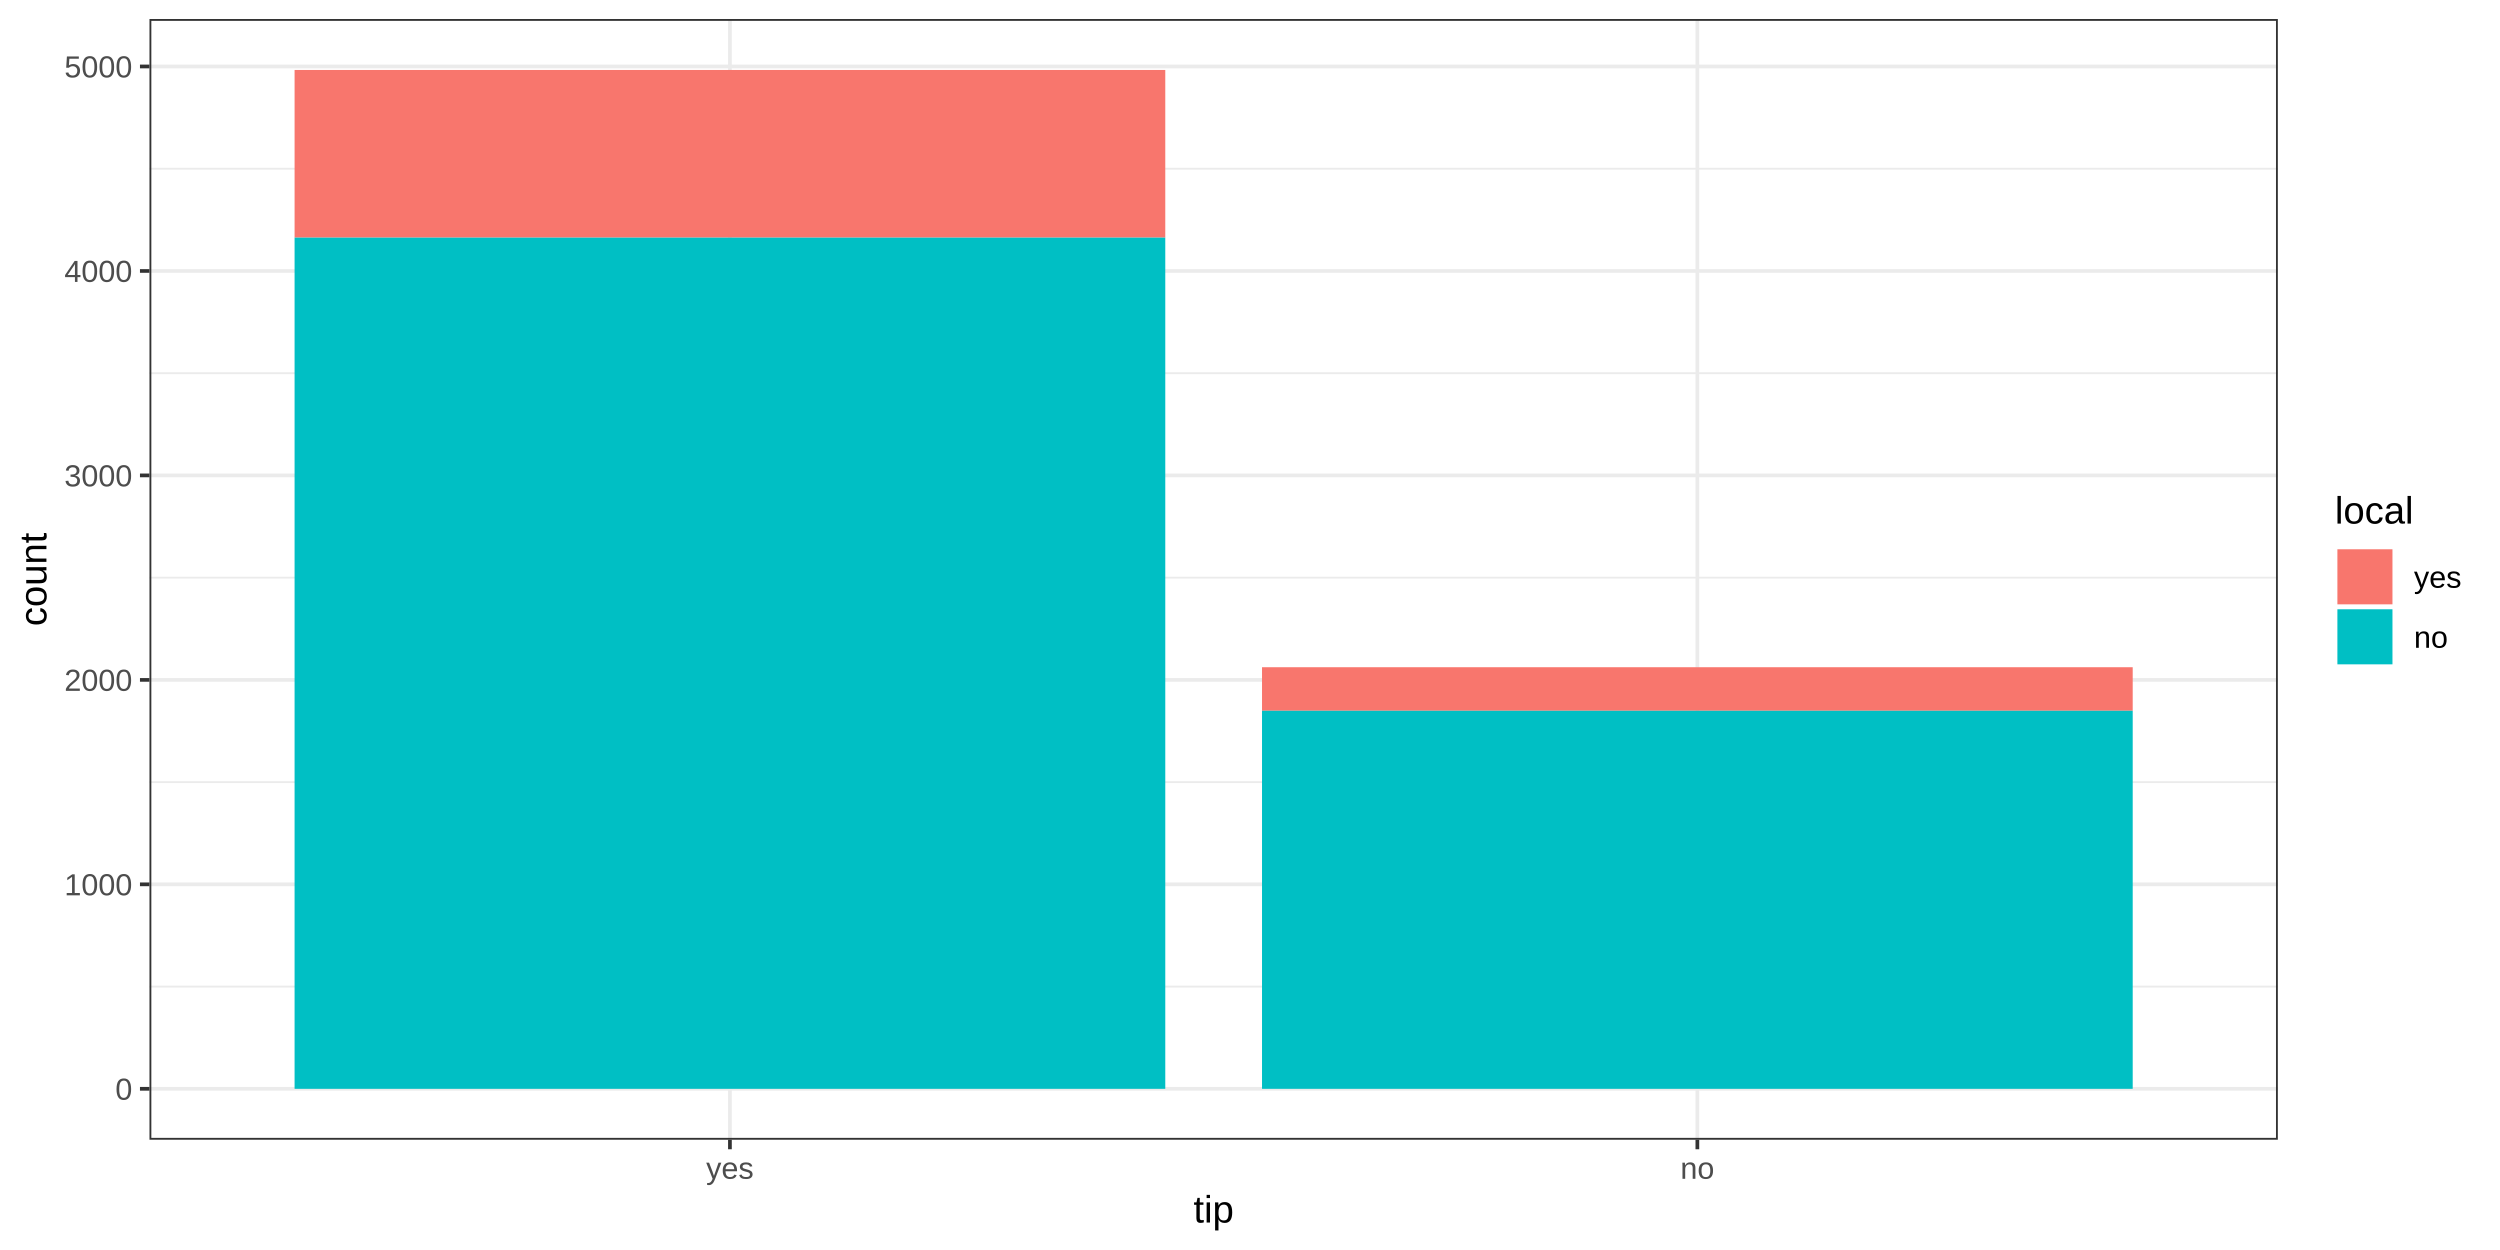
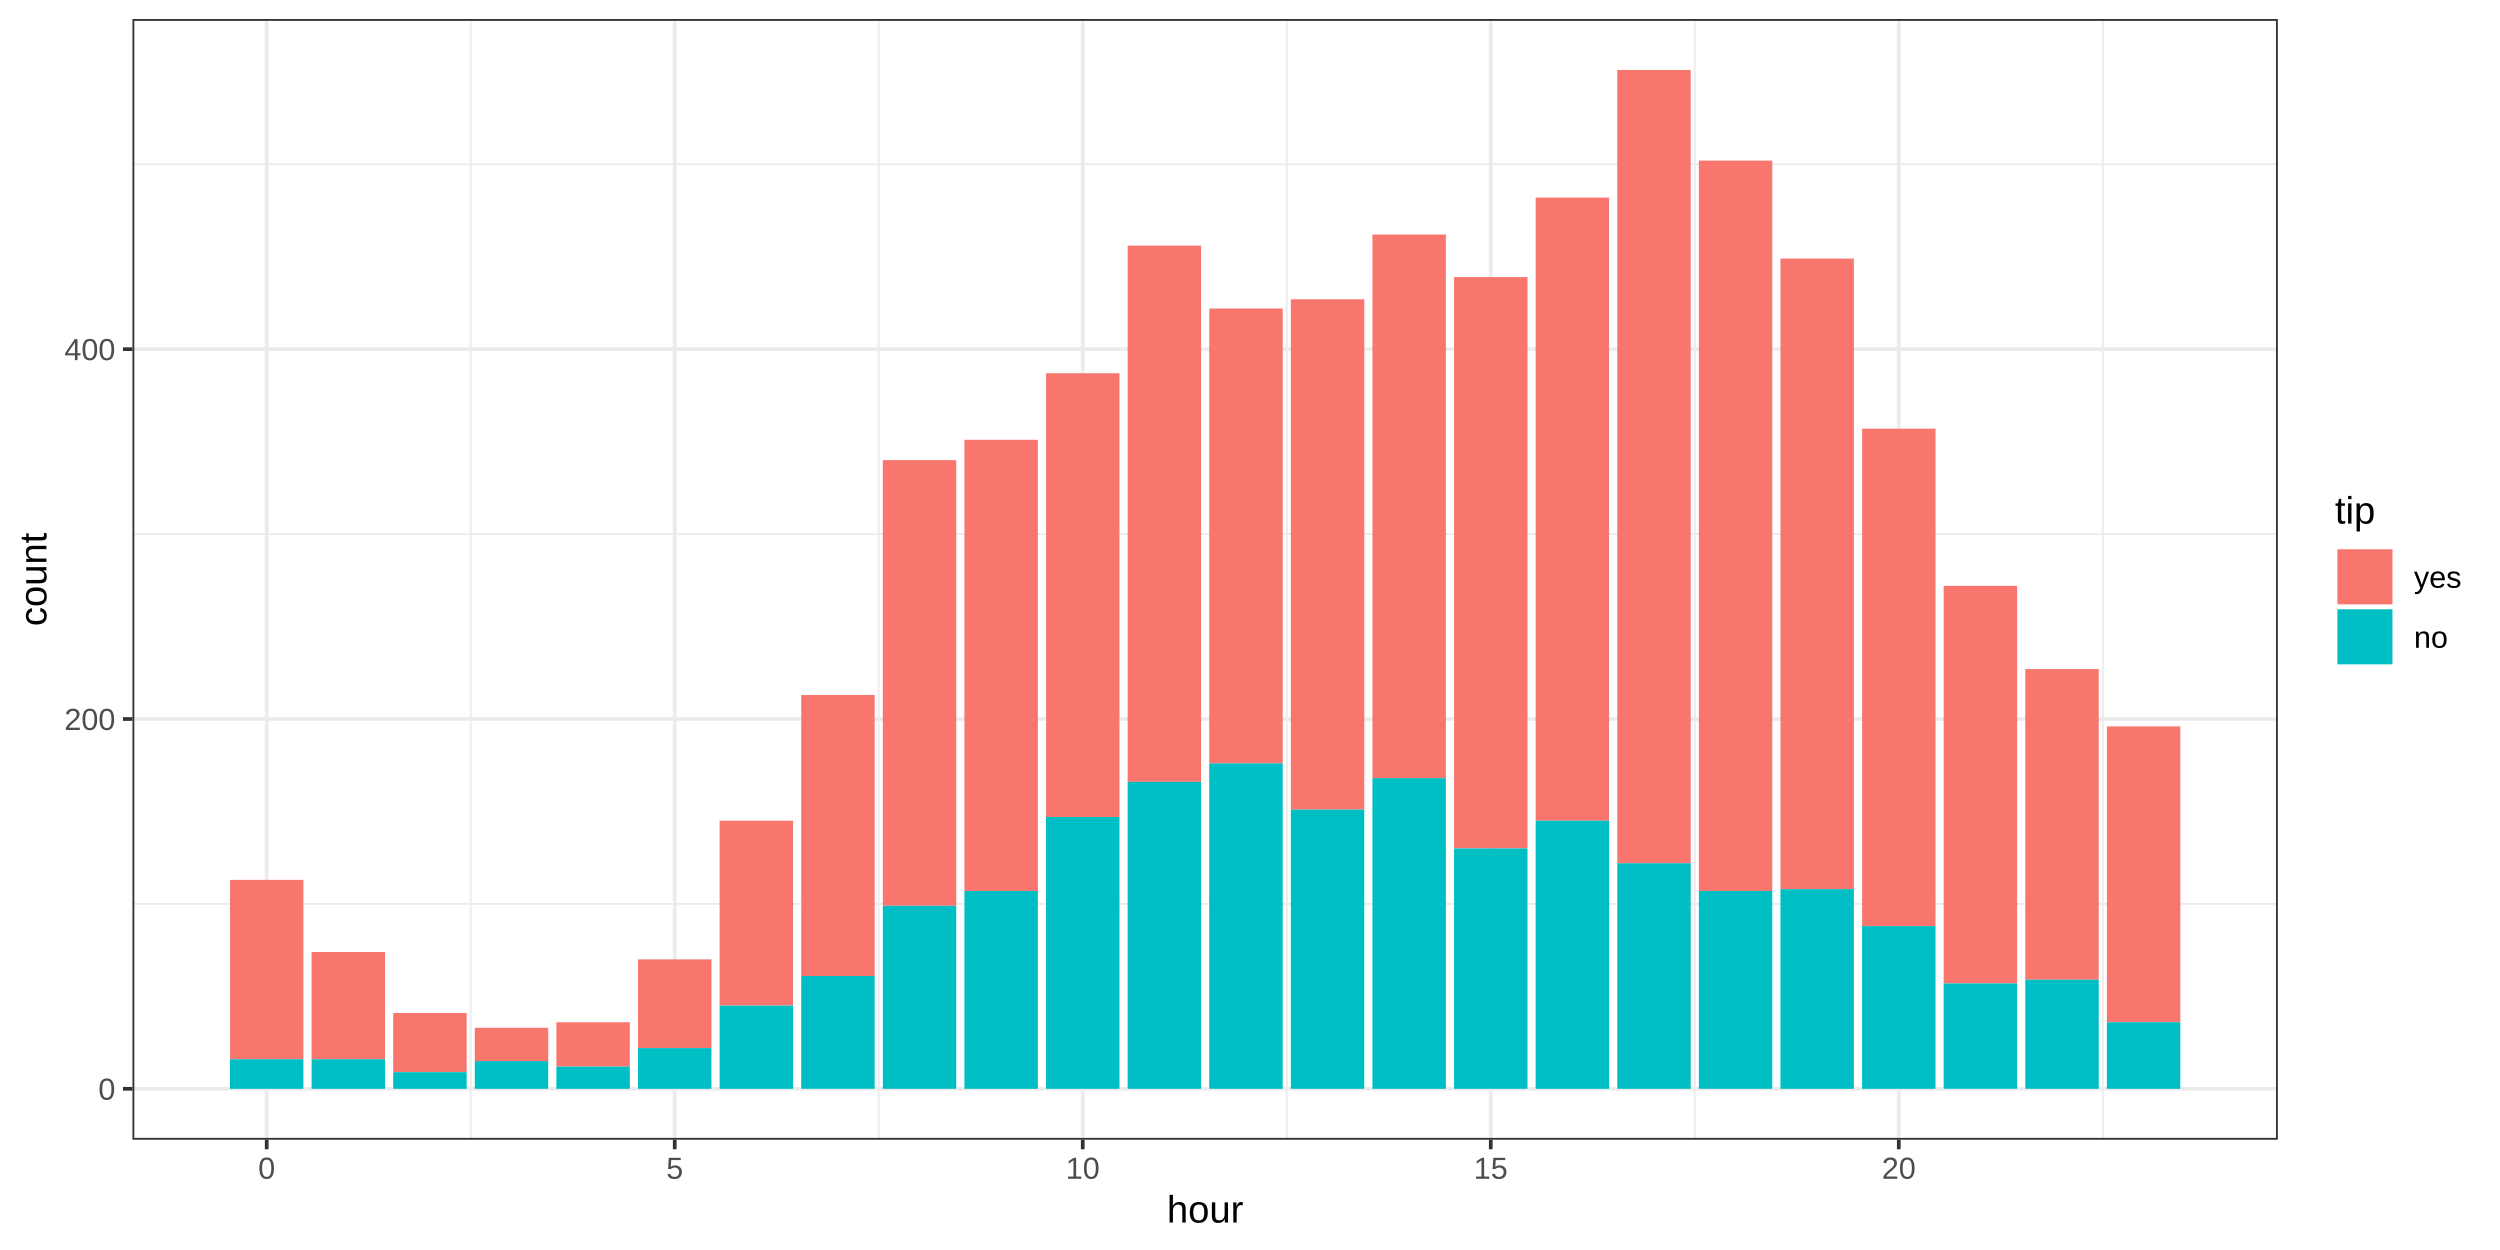
<svg xmlns="http://www.w3.org/2000/svg" class="svglite" width="720.00pt" height="360.00pt" viewBox="0 0 720.00 360.00">
  <defs>
    <style type="text/css">
    .svglite line, .svglite polyline, .svglite polygon, .svglite path, .svglite rect, .svglite circle {
      fill: none;
      stroke: #000000;
      stroke-linecap: round;
      stroke-linejoin: round;
      stroke-miterlimit: 10.00;
    }
    .svglite text {
      white-space: pre;
    }
  </style>
  </defs>
  <rect width="100%" height="100%" style="stroke: none; fill: #FFFFFF;" />
  <defs>
    <clipPath id="cpMC4wMHw3MjAuMDB8MC4wMHwzNjAuMDA=">
      <rect x="0.00" y="0.00" width="720.00" height="360.00" />
    </clipPath>
  </defs>
  <g clip-path="url(#cpMC4wMHw3MjAuMDB8MC4wMHwzNjAuMDA=)">
    <rect x="0.00" y="0.00" width="720.00" height="360.00" style="stroke-width: 1.07; stroke: #FFFFFF; fill: #FFFFFF;" />
  </g>
  <defs>
-     <clipPath id="cpNDMuMDV8NjU2LjAyfDUuNDh8MzI4LjI1">
-       <rect x="43.05" y="5.48" width="612.97" height="322.77" />
+     <clipPath id="cpMzguMTV8NjU2LjAyfDUuNDh8MzI4LjI1">
+       <rect x="38.15" y="5.48" width="617.87" height="322.77" />
    </clipPath>
  </defs>
-   <g clip-path="url(#cpNDMuMDV8NjU2LjAyfDUuNDh8MzI4LjI1)">
-     <rect x="43.05" y="5.48" width="612.97" height="322.77" style="stroke-width: 1.07; stroke: none; fill: #FFFFFF;" />
-     <polyline points="43.05,284.14 656.02,284.14 " style="stroke-width: 0.53; stroke: #EBEBEB; stroke-linecap: butt;" />
-     <polyline points="43.05,225.25 656.02,225.25 " style="stroke-width: 0.53; stroke: #EBEBEB; stroke-linecap: butt;" />
-     <polyline points="43.05,166.36 656.02,166.36 " style="stroke-width: 0.53; stroke: #EBEBEB; stroke-linecap: butt;" />
-     <polyline points="43.05,107.48 656.02,107.48 " style="stroke-width: 0.53; stroke: #EBEBEB; stroke-linecap: butt;" />
-     <polyline points="43.05,48.59 656.02,48.59 " style="stroke-width: 0.53; stroke: #EBEBEB; stroke-linecap: butt;" />
-     <polyline points="43.05,313.58 656.02,313.58 " style="stroke-width: 1.07; stroke: #EBEBEB; stroke-linecap: butt;" />
-     <polyline points="43.05,254.69 656.02,254.69 " style="stroke-width: 1.07; stroke: #EBEBEB; stroke-linecap: butt;" />
-     <polyline points="43.05,195.81 656.02,195.81 " style="stroke-width: 1.07; stroke: #EBEBEB; stroke-linecap: butt;" />
-     <polyline points="43.05,136.92 656.02,136.92 " style="stroke-width: 1.07; stroke: #EBEBEB; stroke-linecap: butt;" />
-     <polyline points="43.05,78.04 656.02,78.04 " style="stroke-width: 1.07; stroke: #EBEBEB; stroke-linecap: butt;" />
-     <polyline points="43.05,19.15 656.02,19.15 " style="stroke-width: 1.07; stroke: #EBEBEB; stroke-linecap: butt;" />
-     <polyline points="210.22,328.25 210.22,5.48 " style="stroke-width: 1.07; stroke: #EBEBEB; stroke-linecap: butt;" />
-     <polyline points="488.84,328.25 488.84,5.48 " style="stroke-width: 1.07; stroke: #EBEBEB; stroke-linecap: butt;" />
-     <rect x="84.84" y="20.15" width="250.76" height="48.29" style="stroke-width: 1.07; stroke: none; stroke-linecap: butt; stroke-linejoin: miter; fill: #F8766D;" />
-     <rect x="84.84" y="68.44" width="250.76" height="245.14" style="stroke-width: 1.07; stroke: none; stroke-linecap: butt; stroke-linejoin: miter; fill: #00BFC4;" />
-     <rect x="363.46" y="192.16" width="250.76" height="12.54" style="stroke-width: 1.07; stroke: none; stroke-linecap: butt; stroke-linejoin: miter; fill: #F8766D;" />
-     <rect x="363.46" y="204.70" width="250.76" height="108.88" style="stroke-width: 1.07; stroke: none; stroke-linecap: butt; stroke-linejoin: miter; fill: #00BFC4;" />
-     <rect x="43.05" y="5.48" width="612.97" height="322.77" style="stroke-width: 1.07; stroke: #333333;" />
+   <g clip-path="url(#cpMzguMTV8NjU2LjAyfDUuNDh8MzI4LjI1)">
+     <rect x="38.15" y="5.48" width="617.87" height="322.77" style="stroke-width: 1.07; stroke: none; fill: #FFFFFF;" />
+     <polyline points="38.15,260.33 656.02,260.33 " style="stroke-width: 0.53; stroke: #EBEBEB; stroke-linecap: butt;" />
+     <polyline points="38.15,153.82 656.02,153.82 " style="stroke-width: 0.53; stroke: #EBEBEB; stroke-linecap: butt;" />
+     <polyline points="38.15,47.31 656.02,47.31 " style="stroke-width: 0.53; stroke: #EBEBEB; stroke-linecap: butt;" />
+     <polyline points="135.57,328.25 135.57,5.48 " style="stroke-width: 0.53; stroke: #EBEBEB; stroke-linecap: butt;" />
+     <polyline points="253.08,328.25 253.08,5.48 " style="stroke-width: 0.53; stroke: #EBEBEB; stroke-linecap: butt;" />
+     <polyline points="370.59,328.25 370.59,5.48 " style="stroke-width: 0.53; stroke: #EBEBEB; stroke-linecap: butt;" />
+     <polyline points="488.10,328.25 488.10,5.48 " style="stroke-width: 0.53; stroke: #EBEBEB; stroke-linecap: butt;" />
+     <polyline points="605.61,328.25 605.61,5.48 " style="stroke-width: 0.53; stroke: #EBEBEB; stroke-linecap: butt;" />
+     <polyline points="38.15,313.58 656.02,313.58 " style="stroke-width: 1.07; stroke: #EBEBEB; stroke-linecap: butt;" />
+     <polyline points="38.15,207.07 656.02,207.07 " style="stroke-width: 1.07; stroke: #EBEBEB; stroke-linecap: butt;" />
+     <polyline points="38.15,100.56 656.02,100.56 " style="stroke-width: 1.07; stroke: #EBEBEB; stroke-linecap: butt;" />
+     <polyline points="76.81,328.25 76.81,5.48 " style="stroke-width: 1.07; stroke: #EBEBEB; stroke-linecap: butt;" />
+     <polyline points="194.32,328.25 194.32,5.48 " style="stroke-width: 1.07; stroke: #EBEBEB; stroke-linecap: butt;" />
+     <polyline points="311.83,328.25 311.83,5.48 " style="stroke-width: 1.07; stroke: #EBEBEB; stroke-linecap: butt;" />
+     <polyline points="429.34,328.25 429.34,5.48 " style="stroke-width: 1.07; stroke: #EBEBEB; stroke-linecap: butt;" />
+     <polyline points="546.85,328.25 546.85,5.48 " style="stroke-width: 1.07; stroke: #EBEBEB; stroke-linecap: butt;" />
+     <rect x="66.23" y="253.40" width="21.15" height="51.66" style="stroke-width: 1.07; stroke: none; stroke-linecap: butt; stroke-linejoin: miter; fill: #F8766D;" />
+     <rect x="89.74" y="274.17" width="21.15" height="30.89" style="stroke-width: 1.07; stroke: none; stroke-linecap: butt; stroke-linejoin: miter; fill: #F8766D;" />
+     <rect x="113.24" y="291.75" width="21.15" height="17.04" style="stroke-width: 1.07; stroke: none; stroke-linecap: butt; stroke-linejoin: miter; fill: #F8766D;" />
+     <rect x="136.74" y="296.01" width="21.15" height="9.59" style="stroke-width: 1.07; stroke: none; stroke-linecap: butt; stroke-linejoin: miter; fill: #F8766D;" />
+     <rect x="160.24" y="294.41" width="21.15" height="12.78" style="stroke-width: 1.07; stroke: none; stroke-linecap: butt; stroke-linejoin: miter; fill: #F8766D;" />
+     <rect x="183.75" y="276.30" width="21.15" height="25.56" style="stroke-width: 1.07; stroke: none; stroke-linecap: butt; stroke-linejoin: miter; fill: #F8766D;" />
+     <rect x="207.25" y="236.36" width="21.15" height="53.25" style="stroke-width: 1.07; stroke: none; stroke-linecap: butt; stroke-linejoin: miter; fill: #F8766D;" />
+     <rect x="230.75" y="200.15" width="21.15" height="80.95" style="stroke-width: 1.07; stroke: none; stroke-linecap: butt; stroke-linejoin: miter; fill: #F8766D;" />
+     <rect x="254.25" y="132.52" width="21.15" height="128.34" style="stroke-width: 1.07; stroke: none; stroke-linecap: butt; stroke-linejoin: miter; fill: #F8766D;" />
+     <rect x="277.75" y="126.66" width="21.15" height="129.94" style="stroke-width: 1.07; stroke: none; stroke-linecap: butt; stroke-linejoin: miter; fill: #F8766D;" />
+     <rect x="301.26" y="107.49" width="21.15" height="127.81" style="stroke-width: 1.07; stroke: none; stroke-linecap: butt; stroke-linejoin: miter; fill: #F8766D;" />
+     <rect x="324.76" y="70.74" width="21.15" height="154.44" style="stroke-width: 1.07; stroke: none; stroke-linecap: butt; stroke-linejoin: miter; fill: #F8766D;" />
+     <rect x="348.26" y="88.85" width="21.15" height="131.00" style="stroke-width: 1.07; stroke: none; stroke-linecap: butt; stroke-linejoin: miter; fill: #F8766D;" />
+     <rect x="371.76" y="86.19" width="21.15" height="146.98" style="stroke-width: 1.07; stroke: none; stroke-linecap: butt; stroke-linejoin: miter; fill: #F8766D;" />
+     <rect x="395.26" y="67.55" width="21.15" height="156.57" style="stroke-width: 1.07; stroke: none; stroke-linecap: butt; stroke-linejoin: miter; fill: #F8766D;" />
+     <rect x="418.77" y="79.80" width="21.15" height="164.55" style="stroke-width: 1.07; stroke: none; stroke-linecap: butt; stroke-linejoin: miter; fill: #F8766D;" />
+     <rect x="442.27" y="56.90" width="21.15" height="179.47" style="stroke-width: 1.07; stroke: none; stroke-linecap: butt; stroke-linejoin: miter; fill: #F8766D;" />
+     <rect x="465.77" y="20.15" width="21.15" height="228.46" style="stroke-width: 1.07; stroke: none; stroke-linecap: butt; stroke-linejoin: miter; fill: #F8766D;" />
+     <rect x="489.27" y="46.25" width="21.15" height="210.35" style="stroke-width: 1.07; stroke: none; stroke-linecap: butt; stroke-linejoin: miter; fill: #F8766D;" />
+     <rect x="512.77" y="74.47" width="21.15" height="181.60" style="stroke-width: 1.07; stroke: none; stroke-linecap: butt; stroke-linejoin: miter; fill: #F8766D;" />
+     <rect x="536.28" y="123.46" width="21.15" height="143.25" style="stroke-width: 1.07; stroke: none; stroke-linecap: butt; stroke-linejoin: miter; fill: #F8766D;" />
+     <rect x="559.78" y="168.73" width="21.15" height="114.50" style="stroke-width: 1.07; stroke: none; stroke-linecap: butt; stroke-linejoin: miter; fill: #F8766D;" />
+     <rect x="583.28" y="192.69" width="21.15" height="89.47" style="stroke-width: 1.07; stroke: none; stroke-linecap: butt; stroke-linejoin: miter; fill: #F8766D;" />
+     <rect x="606.78" y="209.20" width="21.15" height="85.21" style="stroke-width: 1.07; stroke: none; stroke-linecap: butt; stroke-linejoin: miter; fill: #F8766D;" />
+     <rect x="66.23" y="305.06" width="21.15" height="8.52" style="stroke-width: 1.07; stroke: none; stroke-linecap: butt; stroke-linejoin: miter; fill: #00BFC4;" />
+     <rect x="89.74" y="305.06" width="21.15" height="8.52" style="stroke-width: 1.07; stroke: none; stroke-linecap: butt; stroke-linejoin: miter; fill: #00BFC4;" />
+     <rect x="113.24" y="308.79" width="21.15" height="4.79" style="stroke-width: 1.07; stroke: none; stroke-linecap: butt; stroke-linejoin: miter; fill: #00BFC4;" />
+     <rect x="136.74" y="305.59" width="21.15" height="7.99" style="stroke-width: 1.07; stroke: none; stroke-linecap: butt; stroke-linejoin: miter; fill: #00BFC4;" />
+     <rect x="160.24" y="307.19" width="21.15" height="6.39" style="stroke-width: 1.07; stroke: none; stroke-linecap: butt; stroke-linejoin: miter; fill: #00BFC4;" />
+     <rect x="183.75" y="301.86" width="21.15" height="11.72" style="stroke-width: 1.07; stroke: none; stroke-linecap: butt; stroke-linejoin: miter; fill: #00BFC4;" />
+     <rect x="207.25" y="289.62" width="21.15" height="23.96" style="stroke-width: 1.07; stroke: none; stroke-linecap: butt; stroke-linejoin: miter; fill: #00BFC4;" />
+     <rect x="230.75" y="281.09" width="21.15" height="32.48" style="stroke-width: 1.07; stroke: none; stroke-linecap: butt; stroke-linejoin: miter; fill: #00BFC4;" />
+     <rect x="254.25" y="260.86" width="21.15" height="52.72" style="stroke-width: 1.07; stroke: none; stroke-linecap: butt; stroke-linejoin: miter; fill: #00BFC4;" />
+     <rect x="277.75" y="256.60" width="21.15" height="56.98" style="stroke-width: 1.07; stroke: none; stroke-linecap: butt; stroke-linejoin: miter; fill: #00BFC4;" />
+     <rect x="301.26" y="235.30" width="21.15" height="78.28" style="stroke-width: 1.07; stroke: none; stroke-linecap: butt; stroke-linejoin: miter; fill: #00BFC4;" />
+     <rect x="324.76" y="225.18" width="21.15" height="88.40" style="stroke-width: 1.07; stroke: none; stroke-linecap: butt; stroke-linejoin: miter; fill: #00BFC4;" />
+     <rect x="348.26" y="219.85" width="21.15" height="93.73" style="stroke-width: 1.07; stroke: none; stroke-linecap: butt; stroke-linejoin: miter; fill: #00BFC4;" />
+     <rect x="371.76" y="233.17" width="21.15" height="80.41" style="stroke-width: 1.07; stroke: none; stroke-linecap: butt; stroke-linejoin: miter; fill: #00BFC4;" />
+     <rect x="395.26" y="224.11" width="21.15" height="89.47" style="stroke-width: 1.07; stroke: none; stroke-linecap: butt; stroke-linejoin: miter; fill: #00BFC4;" />
+     <rect x="418.77" y="244.35" width="21.15" height="69.23" style="stroke-width: 1.07; stroke: none; stroke-linecap: butt; stroke-linejoin: miter; fill: #00BFC4;" />
+     <rect x="442.27" y="236.36" width="21.15" height="77.22" style="stroke-width: 1.07; stroke: none; stroke-linecap: butt; stroke-linejoin: miter; fill: #00BFC4;" />
+     <rect x="465.77" y="248.61" width="21.15" height="64.97" style="stroke-width: 1.07; stroke: none; stroke-linecap: butt; stroke-linejoin: miter; fill: #00BFC4;" />
+     <rect x="489.27" y="256.60" width="21.15" height="56.98" style="stroke-width: 1.07; stroke: none; stroke-linecap: butt; stroke-linejoin: miter; fill: #00BFC4;" />
+     <rect x="512.77" y="256.07" width="21.15" height="57.51" style="stroke-width: 1.07; stroke: none; stroke-linecap: butt; stroke-linejoin: miter; fill: #00BFC4;" />
+     <rect x="536.28" y="266.72" width="21.15" height="46.86" style="stroke-width: 1.07; stroke: none; stroke-linecap: butt; stroke-linejoin: miter; fill: #00BFC4;" />
+     <rect x="559.78" y="283.22" width="21.15" height="30.35" style="stroke-width: 1.07; stroke: none; stroke-linecap: butt; stroke-linejoin: miter; fill: #00BFC4;" />
+     <rect x="583.28" y="282.16" width="21.15" height="31.42" style="stroke-width: 1.07; stroke: none; stroke-linecap: butt; stroke-linejoin: miter; fill: #00BFC4;" />
+     <rect x="606.78" y="294.41" width="21.15" height="19.17" style="stroke-width: 1.07; stroke: none; stroke-linecap: butt; stroke-linejoin: miter; fill: #00BFC4;" />
+     <rect x="38.15" y="5.48" width="617.87" height="322.77" style="stroke-width: 1.07; stroke: #333333;" />
  </g>
  <g clip-path="url(#cpMC4wMHw3MjAuMDB8MC4wMHwzNjAuMDA=)">
-     <text x="38.11" y="316.73" text-anchor="end" style="font-size: 8.80px;fill: #4D4D4D; font-family: &quot;Arial&quot;;" textLength="4.90px" lengthAdjust="spacingAndGlyphs">0</text>
-     <text x="38.11" y="257.85" text-anchor="end" style="font-size: 8.80px;fill: #4D4D4D; font-family: &quot;Arial&quot;;" textLength="19.58px" lengthAdjust="spacingAndGlyphs">1000</text>
-     <text x="38.11" y="198.96" text-anchor="end" style="font-size: 8.80px;fill: #4D4D4D; font-family: &quot;Arial&quot;;" textLength="19.58px" lengthAdjust="spacingAndGlyphs">2000</text>
-     <text x="38.11" y="140.08" text-anchor="end" style="font-size: 8.80px;fill: #4D4D4D; font-family: &quot;Arial&quot;;" textLength="19.58px" lengthAdjust="spacingAndGlyphs">3000</text>
-     <text x="38.11" y="81.19" text-anchor="end" style="font-size: 8.80px;fill: #4D4D4D; font-family: &quot;Arial&quot;;" textLength="19.58px" lengthAdjust="spacingAndGlyphs">4000</text>
-     <text x="38.11" y="22.30" text-anchor="end" style="font-size: 8.80px;fill: #4D4D4D; font-family: &quot;Arial&quot;;" textLength="19.58px" lengthAdjust="spacingAndGlyphs">5000</text>
-     <polyline points="40.31,313.58 43.05,313.58 " style="stroke-width: 1.07; stroke: #333333; stroke-linecap: butt;" />
-     <polyline points="40.31,254.69 43.05,254.69 " style="stroke-width: 1.07; stroke: #333333; stroke-linecap: butt;" />
-     <polyline points="40.31,195.81 43.05,195.81 " style="stroke-width: 1.07; stroke: #333333; stroke-linecap: butt;" />
-     <polyline points="40.31,136.92 43.05,136.92 " style="stroke-width: 1.07; stroke: #333333; stroke-linecap: butt;" />
-     <polyline points="40.31,78.04 43.05,78.04 " style="stroke-width: 1.07; stroke: #333333; stroke-linecap: butt;" />
-     <polyline points="40.31,19.15 43.05,19.15 " style="stroke-width: 1.07; stroke: #333333; stroke-linecap: butt;" />
-     <polyline points="210.22,330.99 210.22,328.25 " style="stroke-width: 1.07; stroke: #333333; stroke-linecap: butt;" />
-     <polyline points="488.84,330.99 488.84,328.25 " style="stroke-width: 1.07; stroke: #333333; stroke-linecap: butt;" />
-     <text x="210.22" y="339.49" text-anchor="middle" style="font-size: 8.80px;fill: #4D4D4D; font-family: &quot;Arial&quot;;" textLength="13.69px" lengthAdjust="spacingAndGlyphs">yes</text>
-     <text x="488.84" y="339.49" text-anchor="middle" style="font-size: 8.80px;fill: #4D4D4D; font-family: &quot;Arial&quot;;" textLength="9.79px" lengthAdjust="spacingAndGlyphs">no</text>
-     <text x="349.53" y="352.10" text-anchor="middle" style="font-size: 11.00px; font-family: &quot;Arial&quot;;" textLength="11.61px" lengthAdjust="spacingAndGlyphs">tip</text>
+     <text x="33.22" y="316.73" text-anchor="end" style="font-size: 8.80px;fill: #4D4D4D; font-family: &quot;Arial&quot;;" textLength="4.90px" lengthAdjust="spacingAndGlyphs">0</text>
+     <text x="33.22" y="210.23" text-anchor="end" style="font-size: 8.80px;fill: #4D4D4D; font-family: &quot;Arial&quot;;" textLength="14.69px" lengthAdjust="spacingAndGlyphs">200</text>
+     <text x="33.22" y="103.72" text-anchor="end" style="font-size: 8.80px;fill: #4D4D4D; font-family: &quot;Arial&quot;;" textLength="14.69px" lengthAdjust="spacingAndGlyphs">400</text>
+     <polyline points="35.41,313.58 38.15,313.58 " style="stroke-width: 1.07; stroke: #333333; stroke-linecap: butt;" />
+     <polyline points="35.41,207.07 38.15,207.07 " style="stroke-width: 1.07; stroke: #333333; stroke-linecap: butt;" />
+     <polyline points="35.41,100.56 38.15,100.56 " style="stroke-width: 1.07; stroke: #333333; stroke-linecap: butt;" />
+     <polyline points="76.81,330.99 76.81,328.25 " style="stroke-width: 1.07; stroke: #333333; stroke-linecap: butt;" />
+     <polyline points="194.32,330.99 194.32,328.25 " style="stroke-width: 1.07; stroke: #333333; stroke-linecap: butt;" />
+     <polyline points="311.83,330.99 311.83,328.25 " style="stroke-width: 1.07; stroke: #333333; stroke-linecap: butt;" />
+     <polyline points="429.34,330.99 429.34,328.25 " style="stroke-width: 1.07; stroke: #333333; stroke-linecap: butt;" />
+     <polyline points="546.85,330.99 546.85,328.25 " style="stroke-width: 1.07; stroke: #333333; stroke-linecap: butt;" />
+     <text x="76.81" y="339.49" text-anchor="middle" style="font-size: 8.80px;fill: #4D4D4D; font-family: &quot;Arial&quot;;" textLength="4.90px" lengthAdjust="spacingAndGlyphs">0</text>
+     <text x="194.32" y="339.49" text-anchor="middle" style="font-size: 8.80px;fill: #4D4D4D; font-family: &quot;Arial&quot;;" textLength="4.90px" lengthAdjust="spacingAndGlyphs">5</text>
+     <text x="311.83" y="339.49" text-anchor="middle" style="font-size: 8.80px;fill: #4D4D4D; font-family: &quot;Arial&quot;;" textLength="9.79px" lengthAdjust="spacingAndGlyphs">10</text>
+     <text x="429.34" y="339.49" text-anchor="middle" style="font-size: 8.80px;fill: #4D4D4D; font-family: &quot;Arial&quot;;" textLength="9.79px" lengthAdjust="spacingAndGlyphs">15</text>
+     <text x="546.85" y="339.49" text-anchor="middle" style="font-size: 8.80px;fill: #4D4D4D; font-family: &quot;Arial&quot;;" textLength="9.79px" lengthAdjust="spacingAndGlyphs">20</text>
+     <text x="347.08" y="352.10" text-anchor="middle" style="font-size: 11.00px; font-family: &quot;Arial&quot;;" textLength="22.02px" lengthAdjust="spacingAndGlyphs">hour</text>
    <text transform="translate(13.37,166.87) rotate(-90)" text-anchor="middle" style="font-size: 11.00px; font-family: &quot;Arial&quot;;" textLength="26.91px" lengthAdjust="spacingAndGlyphs">count</text>
    <rect x="666.98" y="136.21" width="47.54" height="61.32" style="stroke-width: 1.07; stroke: none; fill: #FFFFFF;" />
-     <text x="672.46" y="150.79" style="font-size: 11.00px; font-family: &quot;Arial&quot;;" textLength="22.62px" lengthAdjust="spacingAndGlyphs">local</text>
+     <text x="672.46" y="150.79" style="font-size: 11.00px; font-family: &quot;Arial&quot;;" textLength="11.61px" lengthAdjust="spacingAndGlyphs">tip</text>
    <rect x="672.46" y="157.48" width="17.28" height="17.28" style="stroke-width: 1.07; stroke: none; fill: #FFFFFF;" />
    <rect x="673.17" y="158.19" width="15.86" height="15.86" style="stroke-width: 1.07; stroke: none; stroke-linecap: butt; stroke-linejoin: miter; fill: #F8766D;" />
    <rect x="672.46" y="174.76" width="17.28" height="17.28" style="stroke-width: 1.07; stroke: none; fill: #FFFFFF;" />
    <rect x="673.17" y="175.47" width="15.86" height="15.86" style="stroke-width: 1.07; stroke: none; stroke-linecap: butt; stroke-linejoin: miter; fill: #00BFC4;" />
    <text x="695.22" y="169.28" style="font-size: 8.80px; font-family: &quot;Arial&quot;;" textLength="13.69px" lengthAdjust="spacingAndGlyphs">yes</text>
    <text x="695.22" y="186.56" style="font-size: 8.80px; font-family: &quot;Arial&quot;;" textLength="9.79px" lengthAdjust="spacingAndGlyphs">no</text>
  </g>
</svg>
